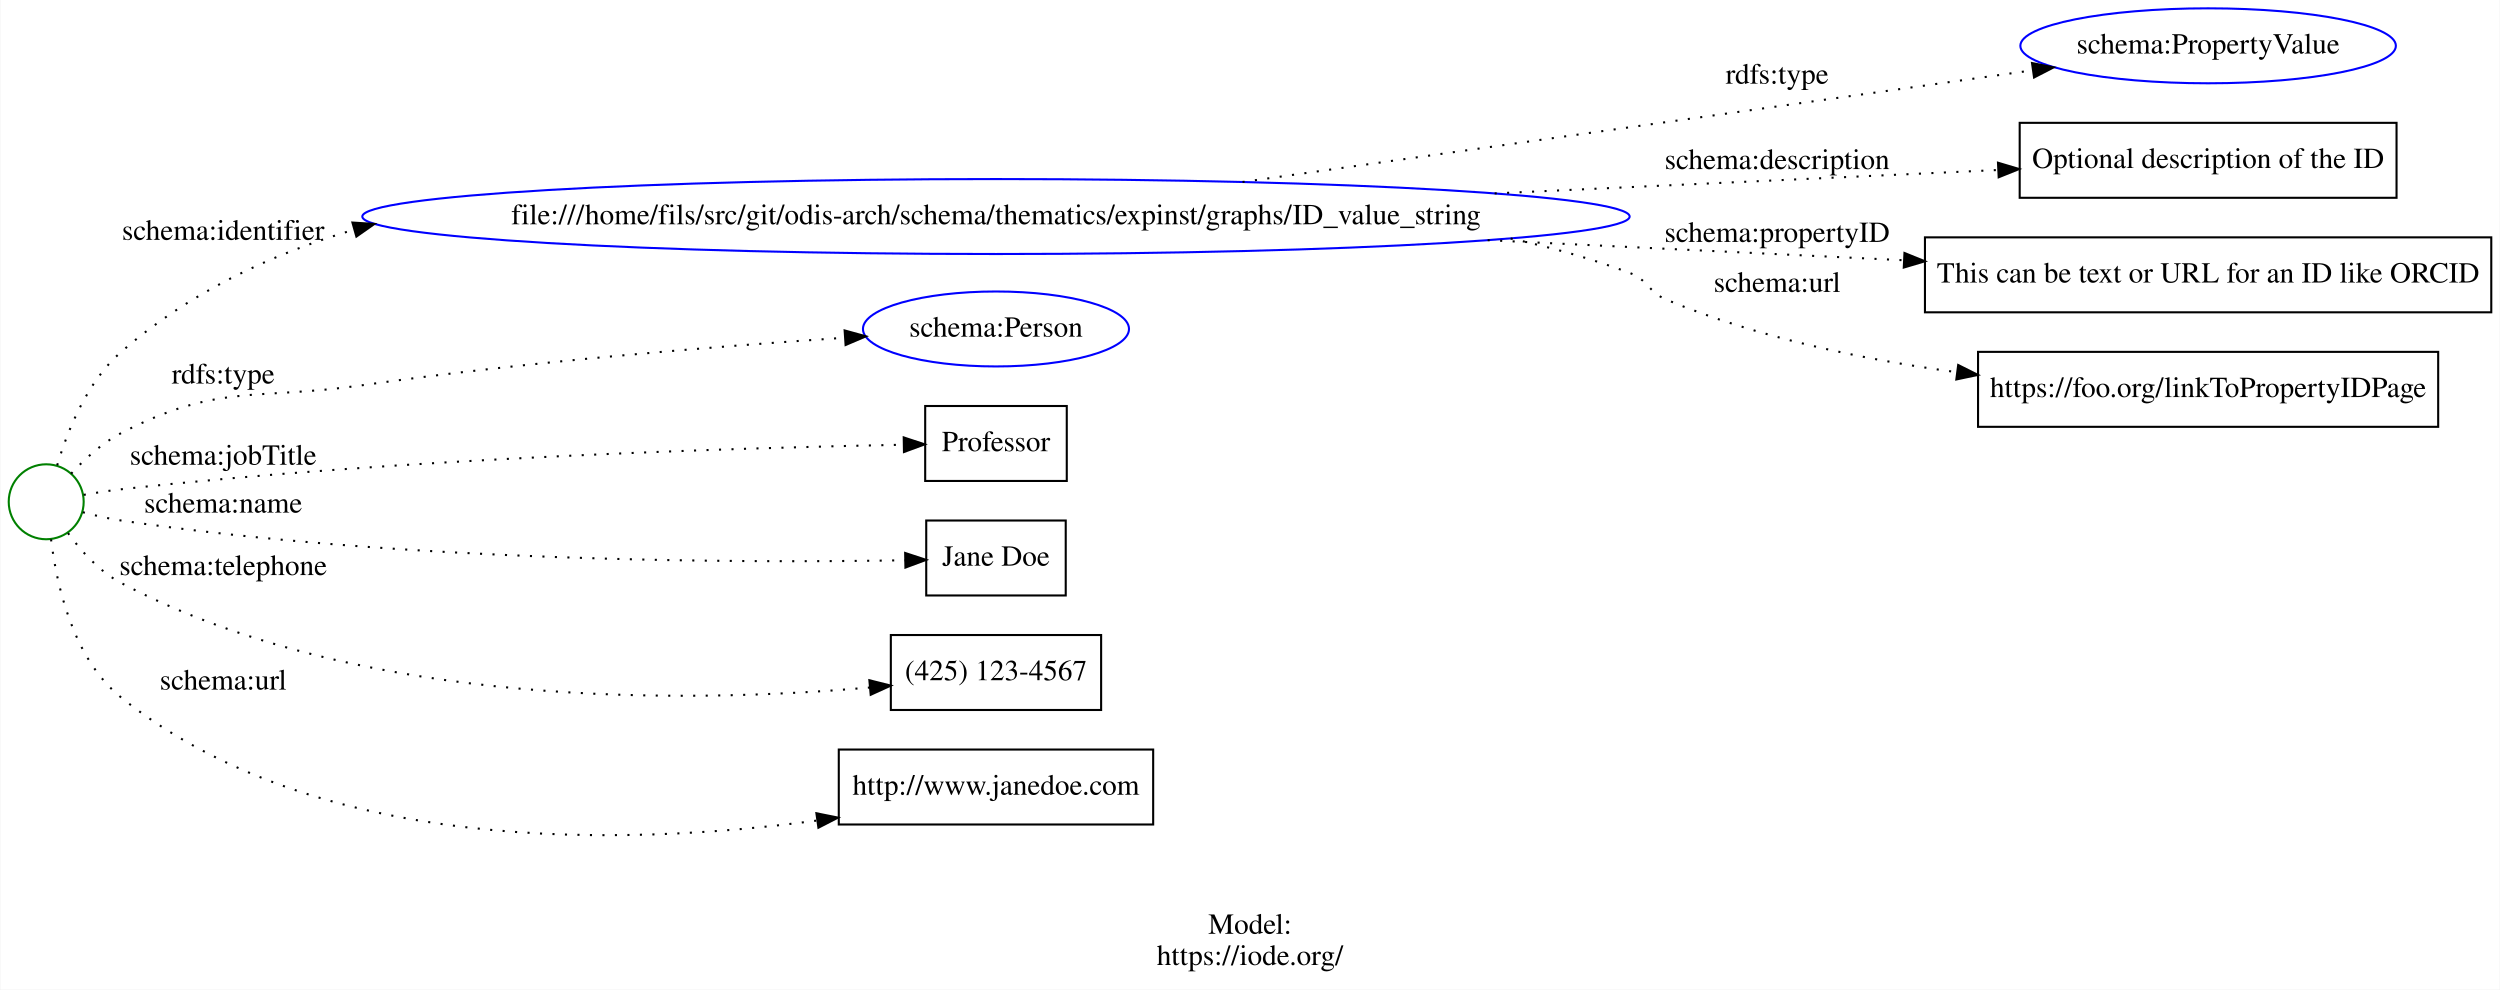
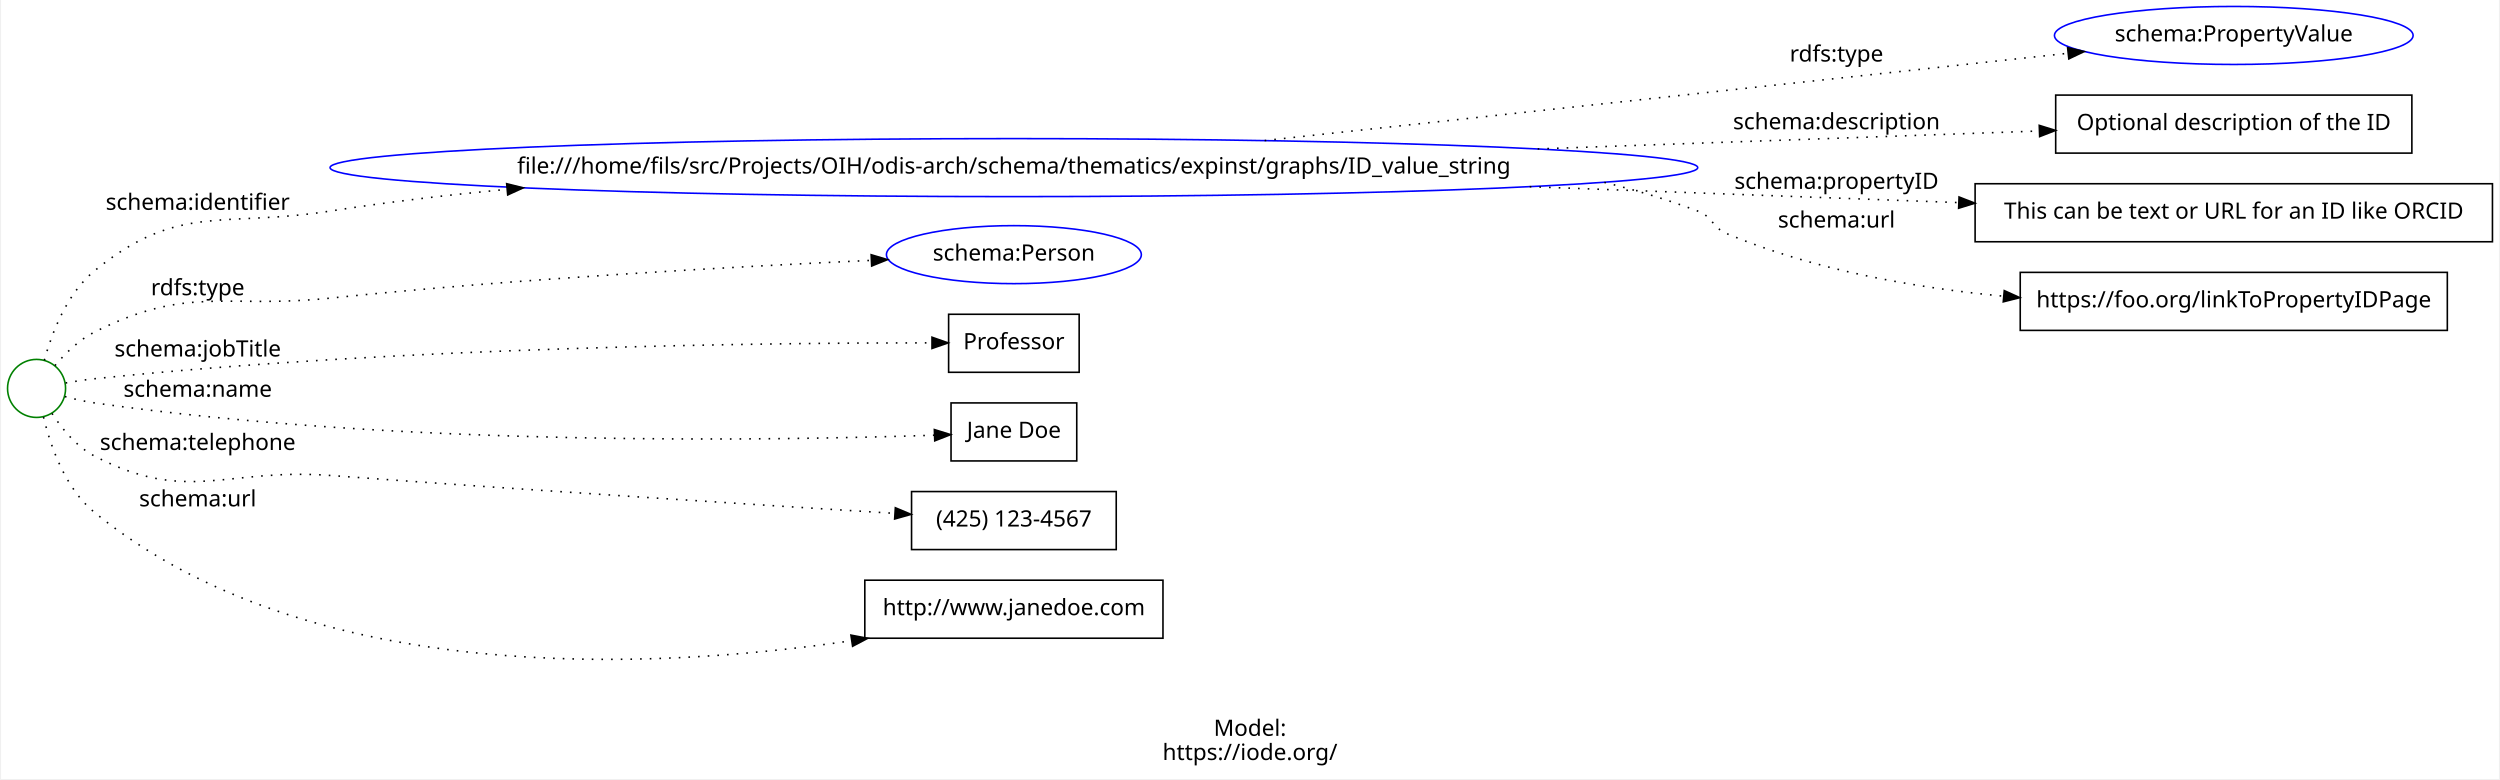
- <svg xmlns="http://www.w3.org/2000/svg" width="1200pt" height="475pt" viewBox="0.00 0.00 1200.35 475.29">
-   <g id="graph0" class="graph" transform="scale(1 1) rotate(0) translate(4 471.29)">
-     <polygon fill="white" stroke="transparent" points="-4,4 -4,-471.29 1196.35,-471.29 1196.35,4 -4,4" />
-     <text text-anchor="middle" x="596.17" y="-22.8" font-family="Times,serif" font-size="14.00">Model:</text>
-     <text text-anchor="middle" x="596.17" y="-7.8" font-family="Times,serif" font-size="14.00">https://iode.org/</text>
+ <svg xmlns="http://www.w3.org/2000/svg" width="1550pt" height="483pt" viewBox="0.00 0.00 1549.82 483.37">
+   <g id="graph0" class="graph" transform="scale(1 1) rotate(0) translate(4 479.37)">
+     <polygon fill="white" stroke="transparent" points="-4,4 -4,-479.37 1545.82,-479.37 1545.82,4 -4,4" />
+     <text text-anchor="middle" x="770.91" y="-22.8" font-family="Times-Roman" font-size="14.00">Model:</text>
+     <text text-anchor="middle" x="770.91" y="-7.8" font-family="Times-Roman" font-size="14.00">https://iode.org/</text>
    <g id="node1" class="node">
-       <ellipse fill="none" stroke="blue" cx="474.17" cy="-367.29" rx="304.35" ry="18" />
-       <text text-anchor="middle" x="474.17" y="-363.59" font-family="Times,serif" font-size="14.00">file:///home/fils/src/git/odis-arch/schema/thematics/expinst/graphs/ID_value_string</text>
+       <ellipse fill="none" stroke="blue" cx="624.41" cy="-375.37" rx="424.32" ry="18" />
+       <text text-anchor="middle" x="624.41" y="-371.67" font-family="Times-Roman" font-size="14.00">file:///home/fils/src/Projects/OIH/odis-arch/schema/thematics/expinst/graphs/ID_value_string</text>
    </g>
    <g id="node2" class="node">
-       <ellipse fill="none" stroke="blue" cx="1056.35" cy="-449.29" rx="90.18" ry="18" />
-       <text text-anchor="middle" x="1056.35" y="-445.59" font-family="Times,serif" font-size="14.00">schema:PropertyValue</text>
+       <ellipse fill="none" stroke="blue" cx="1381.32" cy="-457.37" rx="111.28" ry="18" />
+       <text text-anchor="middle" x="1381.32" y="-453.67" font-family="Times-Roman" font-size="14.00">schema:PropertyValue</text>
    </g>
    <g id="edge1" class="edge">
-       <path fill="none" stroke="black" stroke-dasharray="1,5" d="M592.58,-383.88C705.26,-399.81 872.6,-423.46 972.15,-437.53" />
-       <polygon fill="black" stroke="black" points="971.77,-441.01 982.16,-438.94 972.75,-434.08 971.77,-441.01" />
-       <text text-anchor="middle" x="849.35" y="-431.09" font-family="Times,serif" font-size="14.00">rdfs:type</text>
+       <path fill="none" stroke="black" stroke-dasharray="1,5" d="M780,-392.16C928.99,-408.35 1150.17,-432.37 1278.33,-446.29" />
+       <polygon fill="black" stroke="black" points="1278.21,-449.8 1288.53,-447.4 1278.97,-442.84 1278.21,-449.8" />
+       <text text-anchor="middle" x="1134.82" y="-441.17" font-family="Times-Roman" font-size="14.00">rdfs:type</text>
    </g>
    <g id="node3" class="node">
-       <polygon fill="none" stroke="black" points="965.85,-376.29 965.85,-412.29 1146.85,-412.29 1146.85,-376.29 965.85,-376.29" />
-       <text text-anchor="middle" x="1056.35" y="-390.59" font-family="Times,serif" font-size="14.00">Optional description of the ID</text>
+       <polygon fill="none" stroke="black" points="1270.82,-384.37 1270.82,-420.37 1491.82,-420.37 1491.82,-384.37 1270.82,-384.37" />
+       <text text-anchor="middle" x="1381.32" y="-398.67" font-family="Times-Roman" font-size="14.00">Optional description of the ID</text>
    </g>
    <g id="edge2" class="edge">
-       <path fill="none" stroke="black" stroke-dasharray="1,5" d="M713.66,-378.39C798.24,-382.32 888.86,-386.54 955.51,-389.64" />
-       <polygon fill="black" stroke="black" points="955.43,-393.14 965.58,-390.11 955.76,-386.15 955.43,-393.14" />
-       <text text-anchor="middle" x="849.35" y="-390.09" font-family="Times,serif" font-size="14.00">schema:description</text>
+       <path fill="none" stroke="black" stroke-dasharray="1,5" d="M949.4,-386.96C1059.88,-390.91 1176.6,-395.09 1260.66,-398.09" />
+       <polygon fill="black" stroke="black" points="1260.62,-401.59 1270.74,-398.45 1260.87,-394.6 1260.62,-401.59" />
+       <text text-anchor="middle" x="1134.82" y="-399.17" font-family="Times-Roman" font-size="14.00">schema:description</text>
    </g>
    <g id="node4" class="node">
-       <polygon fill="none" stroke="black" points="920.35,-321.29 920.35,-357.29 1192.35,-357.29 1192.35,-321.29 920.35,-321.29" />
-       <text text-anchor="middle" x="1056.35" y="-335.59" font-family="Times,serif" font-size="14.00">This can be text or URL for an ID like ORCID</text>
+       <polygon fill="none" stroke="black" points="1220.82,-329.37 1220.82,-365.37 1541.82,-365.37 1541.82,-329.37 1220.82,-329.37" />
+       <text text-anchor="middle" x="1381.32" y="-343.67" font-family="Times-Roman" font-size="14.00">This can be text or URL for an ID like ORCID</text>
    </g>
    <g id="edge3" class="edge">
-       <path fill="none" stroke="black" stroke-dasharray="1,5" d="M710.32,-355.94C778.01,-352.67 849.84,-349.21 910.34,-346.29" />
-       <polygon fill="black" stroke="black" points="910.51,-349.78 920.33,-345.8 910.18,-342.79 910.51,-349.78" />
-       <text text-anchor="middle" x="849.35" y="-355.09" font-family="Times,serif" font-size="14.00">schema:propertyID</text>
+       <path fill="none" stroke="black" stroke-dasharray="1,5" d="M944.47,-363.54C1035.93,-360.15 1132.07,-356.58 1210.73,-353.66" />
+       <polygon fill="black" stroke="black" points="1210.86,-357.16 1220.72,-353.29 1210.6,-350.16 1210.86,-357.16" />
+       <text text-anchor="middle" x="1134.82" y="-362.17" font-family="Times-Roman" font-size="14.00">schema:propertyID</text>
    </g>
    <g id="node5" class="node">
-       <polygon fill="none" stroke="black" points="945.85,-266.29 945.85,-302.29 1166.85,-302.29 1166.85,-266.29 945.85,-266.29" />
-       <text text-anchor="middle" x="1056.35" y="-280.59" font-family="Times,serif" font-size="14.00">https://foo.org/linkToPropertyIDPage</text>
+       <polygon fill="none" stroke="black" points="1248.82,-274.37 1248.82,-310.37 1513.82,-310.37 1513.82,-274.37 1248.82,-274.37" />
+       <text text-anchor="middle" x="1381.32" y="-288.67" font-family="Times-Roman" font-size="14.00">https://foo.org/linkToPropertyIDPage</text>
    </g>
    <g id="edge4" class="edge">
-       <path fill="none" stroke="black" stroke-dasharray="1,5" d="M721.36,-356.74C740.93,-352.47 760.15,-347.08 778.35,-340.29 787.59,-336.84 787.24,-331.08 796.35,-327.29 839.96,-309.11 890.72,-298.6 935.68,-292.53" />
-       <polygon fill="black" stroke="black" points="936.31,-295.98 945.78,-291.23 935.42,-289.04 936.31,-295.98" />
-       <text text-anchor="middle" x="849.35" y="-331.09" font-family="Times,serif" font-size="14.00">schema:url</text>
+       <path fill="none" stroke="black" stroke-dasharray="1,5" d="M990.77,-366.2C1010.67,-361.34 1030.14,-355.45 1048.82,-348.37 1058.3,-344.78 1057.48,-338.29 1066.82,-334.37 1120.34,-311.93 1183.09,-300.86 1238.33,-295.59" />
+       <polygon fill="black" stroke="black" points="1238.91,-299.06 1248.56,-294.68 1238.29,-292.08 1238.91,-299.06" />
+       <text text-anchor="middle" x="1134.82" y="-338.17" font-family="Times-Roman" font-size="14.00">schema:url</text>
    </g>
    <g id="node6" class="node">
-       <ellipse fill="none" stroke="green" cx="18" cy="-230.29" rx="18" ry="18" />
+       <ellipse fill="none" stroke="green" cx="18" cy="-238.37" rx="18" ry="18" />
    </g>
    <g id="edge6" class="edge">
-       <path fill="none" stroke="black" stroke-dasharray="1,5" d="M23.28,-247.83C28.12,-264.11 37.56,-287.94 54,-302.29 86.05,-330.25 124.97,-348.9 166.03,-361.03" />
-       <polygon fill="black" stroke="black" points="165.08,-364.4 175.66,-363.74 166.98,-357.66 165.08,-364.4" />
-       <text text-anchor="middle" x="103" y="-356.09" font-family="Times,serif" font-size="14.00">schema:identifier</text>
+       <path fill="none" stroke="black" stroke-dasharray="1,5" d="M22.82,-255.77C27.39,-272.48 36.71,-297.22 54,-311.37 105.8,-353.77 133.87,-337.98 200,-348.37 235.49,-353.95 272.82,-358.38 310,-361.91" />
+       <polygon fill="black" stroke="black" points="309.69,-365.39 319.97,-362.83 310.33,-358.42 309.69,-365.39" />
+       <text text-anchor="middle" x="118" y="-349.17" font-family="Times-Roman" font-size="14.00">schema:identifier</text>
    </g>
    <g id="node7" class="node">
-       <ellipse fill="none" stroke="blue" cx="474.17" cy="-313.29" rx="63.89" ry="18" />
-       <text text-anchor="middle" x="474.17" y="-309.59" font-family="Times,serif" font-size="14.00">schema:Person</text>
+       <ellipse fill="none" stroke="blue" cx="624.41" cy="-321.37" rx="79.09" ry="18" />
+       <text text-anchor="middle" x="624.41" y="-317.67" font-family="Times-Roman" font-size="14.00">schema:Person</text>
    </g>
    <g id="edge5" class="edge">
-       <path fill="none" stroke="black" stroke-dasharray="1,5" d="M29.98,-243.78C36.3,-250.65 44.79,-258.54 54,-263.29 100.72,-287.37 117.97,-278.83 170,-286.29 248.91,-297.59 340.09,-304.95 401.69,-309.09" />
-       <polygon fill="black" stroke="black" points="401.48,-312.58 411.69,-309.75 401.94,-305.59 401.48,-312.58" />
-       <text text-anchor="middle" x="103" y="-287.09" font-family="Times,serif" font-size="14.00">rdfs:type</text>
+       <path fill="none" stroke="black" stroke-dasharray="1,5" d="M29.42,-252.53C35.69,-259.97 44.32,-268.52 54,-273.37 112.62,-302.72 134.79,-287.61 200,-294.37 315.81,-306.37 450.04,-313.85 535.78,-317.81" />
+       <polygon fill="black" stroke="black" points="535.85,-321.32 546,-318.28 536.17,-314.32 535.85,-321.32" />
+       <text text-anchor="middle" x="118" y="-296.17" font-family="Times-Roman" font-size="14.00">rdfs:type</text>
    </g>
    <g id="node8" class="node">
-       <polygon fill="none" stroke="black" points="440.17,-240.29 440.17,-276.29 508.17,-276.29 508.17,-240.29 440.17,-240.29" />
-       <text text-anchor="middle" x="474.17" y="-254.59" font-family="Times,serif" font-size="14.00">Professor</text>
+       <polygon fill="none" stroke="black" points="583.91,-248.37 583.91,-284.37 664.91,-284.37 664.91,-248.37 583.91,-248.37" />
+       <text text-anchor="middle" x="624.41" y="-262.67" font-family="Times-Roman" font-size="14.00">Professor</text>
    </g>
    <g id="edge7" class="edge">
-       <path fill="none" stroke="black" stroke-dasharray="1,5" d="M36.03,-233.62C41.73,-234.62 48.12,-235.63 54,-236.29 190.61,-251.53 353.48,-256.25 429.74,-257.69" />
-       <polygon fill="black" stroke="black" points="429.86,-261.19 439.92,-257.87 429.98,-254.19 429.86,-261.19" />
-       <text text-anchor="middle" x="103" y="-248.09" font-family="Times,serif" font-size="14.00">schema:jobTitle</text>
+       <path fill="none" stroke="black" stroke-dasharray="1,5" d="M36.03,-241.75C41.72,-242.76 48.11,-243.76 54,-244.37 245.25,-264.37 474.34,-266.68 573.55,-266.64" />
+       <polygon fill="black" stroke="black" points="573.6,-270.14 583.59,-266.62 573.59,-263.14 573.6,-270.14" />
+       <text text-anchor="middle" x="118" y="-258.17" font-family="Times-Roman" font-size="14.00">schema:jobTitle</text>
    </g>
    <g id="node9" class="node">
-       <polygon fill="none" stroke="black" points="440.67,-185.29 440.67,-221.29 507.67,-221.29 507.67,-185.29 440.67,-185.29" />
-       <text text-anchor="middle" x="474.17" y="-199.59" font-family="Times,serif" font-size="14.00">Jane Doe</text>
+       <polygon fill="none" stroke="black" points="585.41,-193.37 585.41,-229.37 663.41,-229.37 663.41,-193.37 585.41,-193.37" />
+       <text text-anchor="middle" x="624.41" y="-207.67" font-family="Times-Roman" font-size="14.00">Jane Doe</text>
    </g>
    <g id="edge8" class="edge">
-       <path fill="none" stroke="black" stroke-dasharray="1,5" d="M35.59,-225.27C41.36,-223.72 47.92,-222.19 54,-221.29 190.43,-201.04 354.35,-200.9 430.47,-202.2" />
-       <polygon fill="black" stroke="black" points="430.55,-205.7 440.61,-202.39 430.68,-198.7 430.55,-205.7" />
-       <text text-anchor="middle" x="103" y="-225.09" font-family="Times,serif" font-size="14.00">schema:name</text>
+       <path fill="none" stroke="black" stroke-dasharray="1,5" d="M35.58,-233.31C41.36,-231.76 47.91,-230.24 54,-229.37 245.31,-202.09 476.27,-205.97 574.93,-209.33" />
+       <polygon fill="black" stroke="black" points="575.06,-212.84 585.18,-209.7 575.31,-205.84 575.06,-212.84" />
+       <text text-anchor="middle" x="118" y="-233.17" font-family="Times-Roman" font-size="14.00">schema:name</text>
    </g>
    <g id="node10" class="node">
-       <polygon fill="none" stroke="black" points="423.67,-130.29 423.67,-166.29 524.67,-166.29 524.67,-130.29 423.67,-130.29" />
-       <text text-anchor="middle" x="474.17" y="-144.59" font-family="Times,serif" font-size="14.00">(425) 123-4567</text>
+       <polygon fill="none" stroke="black" points="560.91,-138.37 560.91,-174.37 687.91,-174.37 687.91,-138.37 560.91,-138.37" />
+       <text text-anchor="middle" x="624.41" y="-152.67" font-family="Times-Roman" font-size="14.00">(425) 123-4567</text>
    </g>
    <g id="edge9" class="edge">
-       <path fill="none" stroke="black" stroke-dasharray="1,5" d="M28.48,-215.24C34.67,-206.76 43.53,-196.79 54,-191.29 169.89,-130.36 328.62,-133.61 413.64,-141.08" />
-       <polygon fill="black" stroke="black" points="413.36,-144.57 423.64,-142 414,-137.6 413.36,-144.57" />
-       <text text-anchor="middle" x="103" y="-195.09" font-family="Times,serif" font-size="14.00">schema:telephone</text>
+       <path fill="none" stroke="black" stroke-dasharray="1,5" d="M27.58,-222.84C33.65,-213.47 42.71,-202.23 54,-196.37 111.78,-166.36 135.07,-189.19 200,-184.37 323.02,-175.25 466.25,-166.08 550.63,-160.83" />
+       <polygon fill="black" stroke="black" points="550.86,-164.32 560.62,-160.21 550.42,-157.34 550.86,-164.32" />
+       <text text-anchor="middle" x="118" y="-200.17" font-family="Times-Roman" font-size="14.00">schema:telephone</text>
    </g>
    <g id="node11" class="node">
-       <polygon fill="none" stroke="black" points="398.67,-75.29 398.67,-111.29 549.67,-111.29 549.67,-75.29 398.67,-75.29" />
-       <text text-anchor="middle" x="474.17" y="-89.59" font-family="Times,serif" font-size="14.00">http://www.janedoe.com</text>
+       <polygon fill="none" stroke="black" points="531.91,-83.37 531.91,-119.37 716.91,-119.37 716.91,-83.37 531.91,-83.37" />
+       <text text-anchor="middle" x="624.41" y="-97.67" font-family="Times-Roman" font-size="14.00">http://www.janedoe.com</text>
    </g>
    <g id="edge10" class="edge">
-       <path fill="none" stroke="black" stroke-dasharray="1,5" d="M20.33,-212.24C22.95,-190.6 30.77,-154.91 54,-136.29 148.36,-60.65 295.63,-64.77 388.14,-77.17" />
-       <polygon fill="black" stroke="black" points="387.92,-80.68 398.31,-78.6 388.89,-73.75 387.92,-80.68" />
-       <text text-anchor="middle" x="103" y="-140.09" font-family="Times,serif" font-size="14.00">schema:url</text>
+       <path fill="none" stroke="black" stroke-dasharray="1,5" d="M22.31,-220.6C26.55,-202.9 35.67,-176.3 54,-161.37 187.04,-53.07 399.48,-63.52 523.8,-81.83" />
+       <polygon fill="black" stroke="black" points="523.29,-85.3 533.71,-83.33 524.34,-78.37 523.29,-85.3" />
+       <text text-anchor="middle" x="118" y="-165.17" font-family="Times-Roman" font-size="14.00">schema:url</text>
    </g>
  </g>
</svg>
